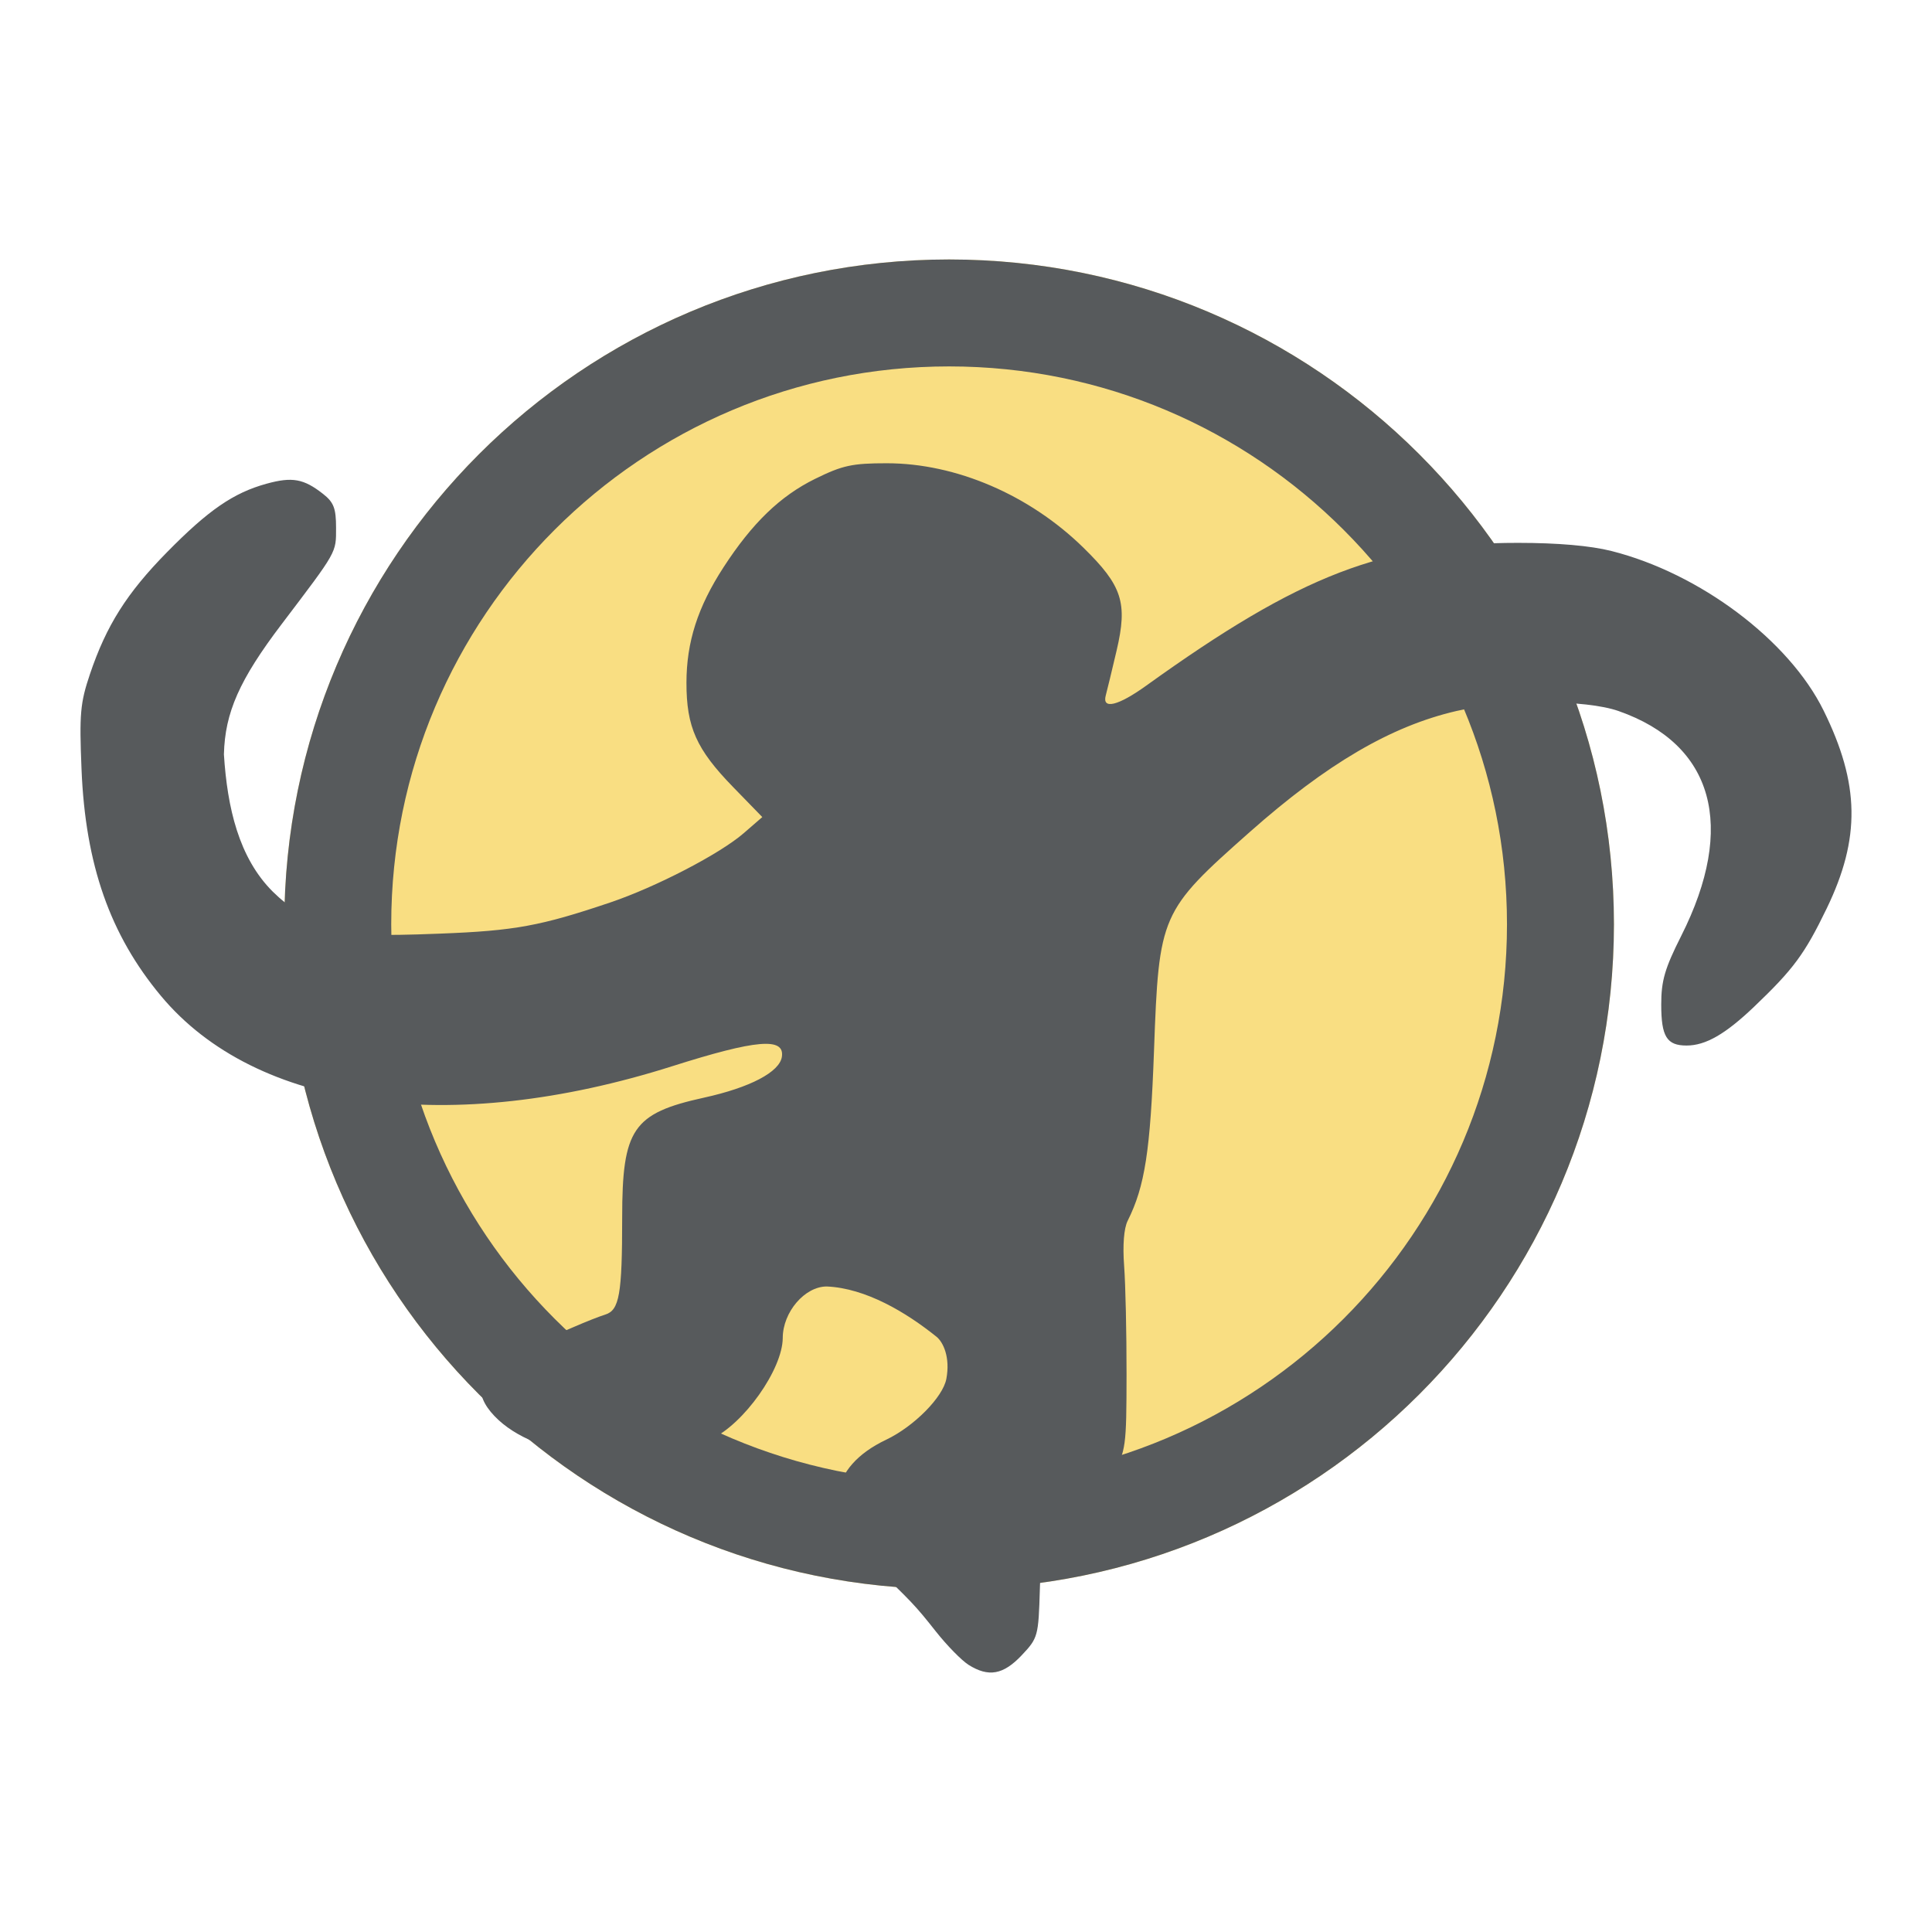
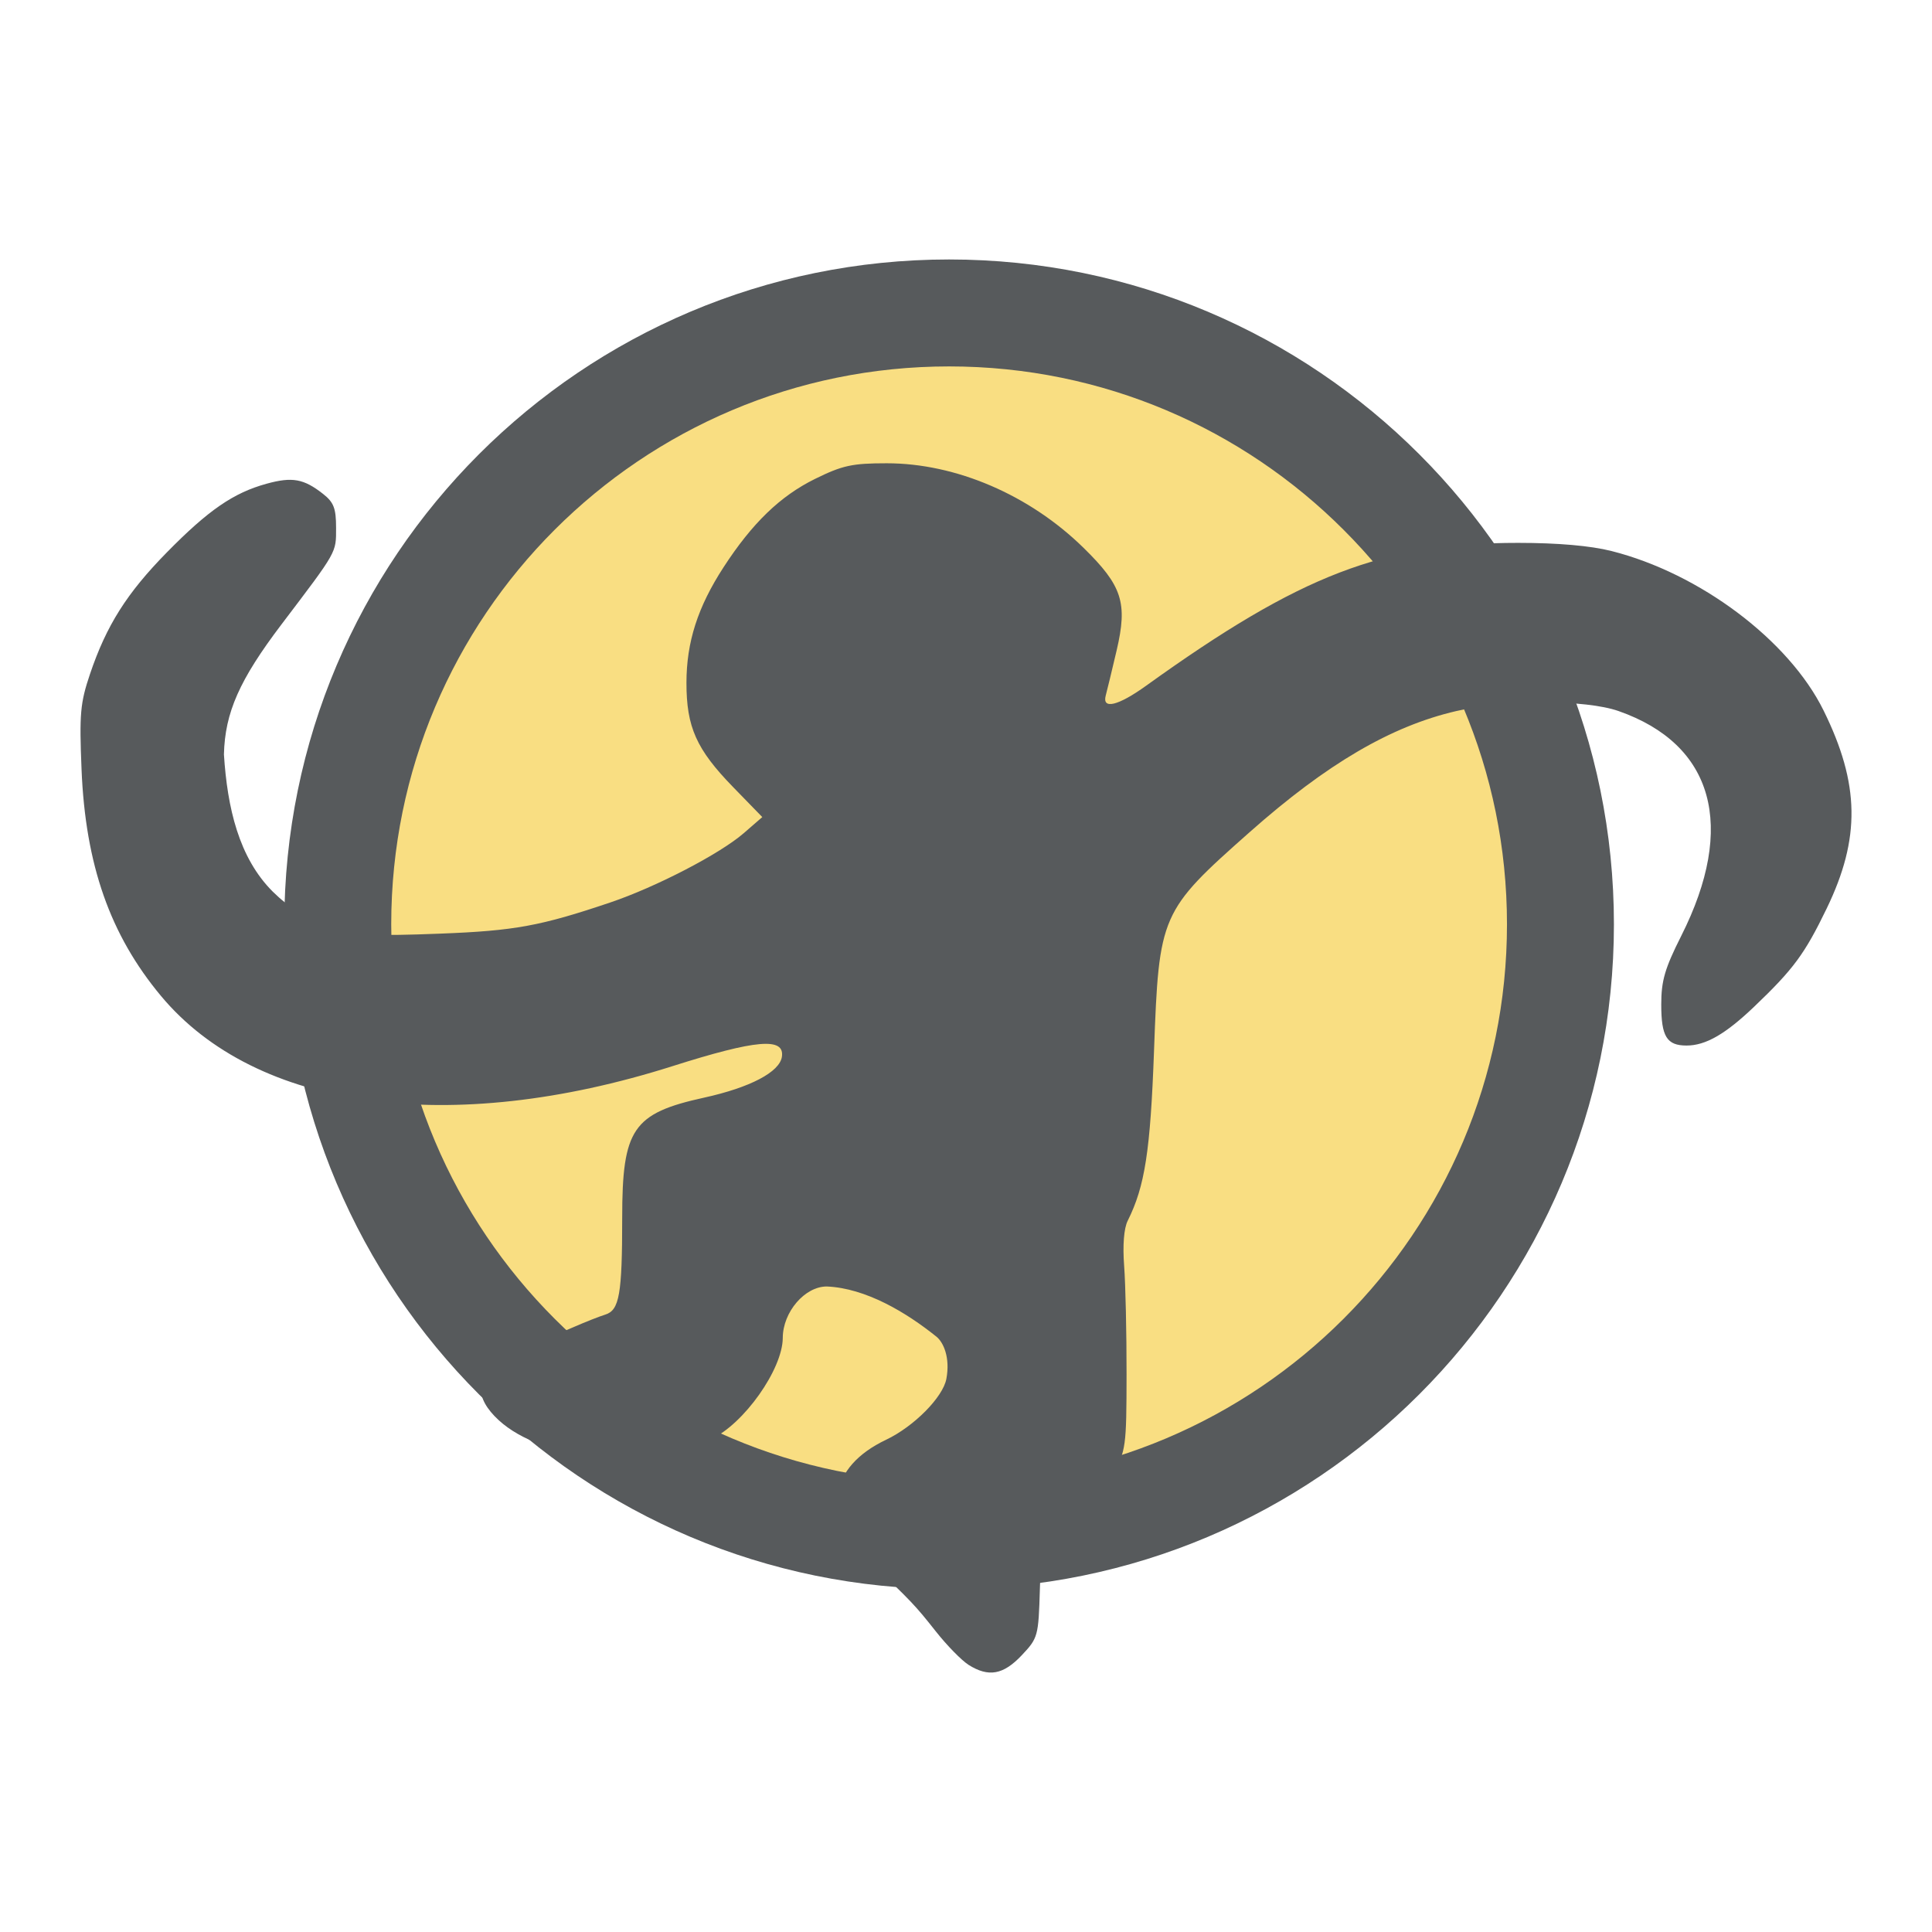
<svg xmlns="http://www.w3.org/2000/svg" width="192" height="192" viewBox="0 0 192 192" id="svg2" version="1.1">
  <defs id="defs4" />
  <g id="layer1" transform="translate(0,-860.3622)">
+     <circle id="circle4190" r="64.655" cy="952.217" cx="94.321" style="fill:#f9de82;fill-opacity:1;fill-rule:evenodd;stroke:none;stroke-width:0.735" />
    <rect style="opacity:0.63;fill:none;fill-rule:evenodd;stroke:#b1b5bd" width="127" height="175" x="-463.325" y="612.482" rx="10" id="rect4194" />
-     <g transform="matrix(0.7507882,0,0,0.7507882,22.24561,234.1916)" id="g901">
-       <circle id="circle4190" r="88" cy="956.362" cx="96" style="opacity:1;fill:#f9de82;fill-opacity:1;fill-rule:evenodd;stroke:none" />
-       <path style="fill:#575a5c;fill-opacity:1;stroke-width:1;stroke-miterlimit:4;stroke-dasharray:none" d="m 98.571,1054.383 c -0.914,-0.576 -2.857,-2.559 -4.319,-4.408 -2.747,-3.475 -3.202,-3.955 -8.875,-9.36 -6.28,-5.984 -5.368,-12.385 2.285,-16.025 3.683,-1.752 7.518,-5.625 7.973,-8.054 0.529,-2.817 -0.386,-4.841 -1.315,-5.588 -3.999,-3.213 -9.347,-6.422 -14.519,-6.644 -2.91,0 -5.806,3.384 -5.821,6.801 -0.018,4.164 -5.168,11.433 -9.5,13.408 -8.875,4.046 -22.252,2.855 -28.089,-2.502 -3.26,-2.992 -3.181,-5.832 0.221,-7.94 1.37,-0.849 3.538,-1.935 4.817,-2.413 1.279,-0.477 3.521,-1.392 4.983,-2.032 1.462,-0.64 3.295,-1.361 4.074,-1.602 1.869,-0.579 2.239,-2.696 2.239,-12.807 0,-11.778 1.401,-13.836 10.833,-15.908 6.113,-1.343 10.018,-3.397 10.309,-5.421 0.373,-2.592 -3.412,-2.265 -14.494,1.253 -29.414,9.337 -55.115,5.806 -67.702,-9.302 -6.741,-8.091 -9.992,-17.361 -10.509,-29.972 -0.302,-7.351 -0.173,-8.802 1.116,-12.624 2.173,-6.439 4.875,-10.714 10.189,-16.124 5.482,-5.58 8.805,-7.867 13.18,-9.073 3.407,-0.939 4.926,-0.664 7.49,1.352 1.411,1.109 1.716,1.906 1.716,4.476 0,3.357 0.202,2.999 -7.224,12.789 -5.565,7.336 -7.483,11.67 -7.62,17.209 0.447,7.034 1.96,13.677 6.471,18.171 2.199,2.168 4.096,3.258 7.661,4.405 4.346,1.398 5.547,1.492 14.519,1.148 9.827,-0.377 13.278,-1.01 22.487,-4.122 6.066,-2.05 14.505,-6.43 17.663,-9.168 l 2.463,-2.136 -3.885,-3.995 c -4.841,-4.978 -6.157,-7.924 -6.154,-13.779 0.003,-5.392 1.492,-10.031 4.908,-15.292 3.802,-5.856 7.505,-9.431 12.121,-11.703 3.626,-1.785 4.907,-2.064 9.483,-2.064 9.156,0 18.896,4.183 26.041,11.183 5.139,5.035 5.866,7.288 4.386,13.602 -0.616,2.63 -1.263,5.306 -1.437,5.945 -0.517,1.903 1.626,1.389 5.342,-1.282 20.491,-14.731 31.375,-18.911 49.234,-18.911 5.265,0 9.583,0.376 12.358,1.077 11.71,2.957 23.488,11.809 28.074,21.1 4.806,9.735 4.919,16.921 0.413,26.23 -2.915,6.023 -4.391,8.021 -9.604,12.997 -3.802,3.63 -6.421,5.133 -8.939,5.133 -2.622,0 -3.353,-1.185 -3.353,-5.431 0,-3.152 0.472,-4.773 2.647,-9.085 7.316,-14.509 4.295,-25.348 -8.294,-29.759 -4.377,-1.533 -14.88,-1.534 -21.487,0 -8.637,2.004 -17.124,6.976 -27.322,16.005 -11.846,10.489 -12.028,10.905 -12.683,28.936 -0.482,13.286 -1.208,17.975 -3.486,22.53 -0.501,1.002 -0.676,3.24 -0.469,5.98 0.182,2.409 0.326,8.864 0.32,14.346 -0.011,9.581 -0.082,10.096 -1.825,13.318 -2.063,3.813 -6.157,8.037 -8.129,8.387 -1.205,0.214 -1.347,0.835 -1.519,6.684 -0.185,6.285 -0.246,6.508 -2.404,8.796 -2.437,2.584 -4.39,2.935 -7.04,1.266 z" id="path894" />
-       <circle style="opacity:1;fill:none;fill-opacity:1;fill-rule:evenodd;stroke:#575a5c;stroke-width:14.156;stroke-miterlimit:4;stroke-dasharray:none;stroke-opacity:1" cx="96" cy="956.362" r="80.922" id="circle896" />
-     </g>
+     <path style="fill:#575a5c;fill-opacity:1;stroke-width:0.751;stroke-miterlimit:4;stroke-dasharray:none" d="m 96.252,1025.81 c -0.686,-0.432 -2.145,-1.922 -3.242,-3.31 -2.062,-2.609 -2.404,-2.969 -6.663,-7.027 -4.715,-4.493 -4.03,-9.299 1.716,-12.032 2.765,-1.315 5.644,-4.223 5.986,-6.047 0.397,-2.115 -0.29,-3.635 -0.987,-4.195 -3.002,-2.413 -7.017,-4.822 -10.901,-4.988 -2.185,0 -4.359,2.541 -4.37,5.106 -0.014,3.127 -3.88,8.584 -7.132,10.067 -6.663,3.038 -16.706,2.143 -21.089,-1.878 -2.448,-2.246 -2.388,-4.378 0.166,-5.961 1.029,-0.638 2.656,-1.453 3.617,-1.811 0.96,-0.359 2.644,-1.045 3.741,-1.525 1.097,-0.48 2.474,-1.022 3.058,-1.203 1.403,-0.435 1.681,-2.024 1.681,-9.616 0,-8.843 1.052,-10.388 8.133,-11.944 4.59,-1.008 7.521,-2.55 7.74,-4.07 0.28,-1.946 -2.562,-1.7 -10.882,0.941 -22.083,7.01 -41.38,4.359 -50.83,-6.984 -5.061,-6.075 -7.502,-13.034 -7.89,-22.503 -0.227,-5.519 -0.13,-6.608 0.838,-9.478 1.631,-4.834 3.66,-8.044 7.65,-12.105 4.116,-4.189 6.61,-5.907 9.896,-6.812 2.558,-0.705 3.698,-0.499 5.623,1.015 1.059,0.833 1.288,1.431 1.288,3.361 0,2.52 0.151,2.252 -5.424,9.602 -4.178,5.508 -5.618,8.762 -5.721,12.921 0.336,5.281 1.472,10.268 4.858,13.642 1.651,1.627 3.075,2.446 5.751,3.307 3.263,1.049 4.164,1.121 10.9,0.862 7.378,-0.283 9.969,-0.758 16.883,-3.095 4.555,-1.539 10.89,-4.828 13.261,-6.883 l 1.849,-1.604 -2.917,-2.999 c -3.635,-3.738 -4.622,-5.949 -4.62,-10.345 0.002,-4.048 1.12,-7.531 3.685,-11.481 2.855,-4.396 5.635,-7.08 9.101,-8.787 2.722,-1.34 3.684,-1.549 7.119,-1.549 6.874,0 14.187,3.14 19.551,8.396 3.859,3.78 4.404,5.472 3.293,10.212 -0.463,1.975 -0.948,3.983 -1.079,4.463 -0.388,1.429 1.221,1.043 4.011,-0.963 15.385,-11.06 23.556,-14.198 36.964,-14.198 3.953,0 7.195,0.283 9.279,0.809 8.792,2.22 17.634,8.866 21.078,15.841 3.608,7.309 3.693,12.704 0.31,19.693 -2.189,4.522 -3.297,6.022 -7.21,9.758 -2.854,2.725 -4.82,3.854 -6.711,3.854 -1.968,0 -2.517,-0.889 -2.517,-4.077 0,-2.366 0.355,-3.584 1.987,-6.821 5.493,-10.893 3.224,-19.031 -6.227,-22.342 -3.286,-1.151 -11.171,-1.152 -16.132,0 -6.485,1.504 -12.857,5.237 -20.513,12.016 -8.894,7.875 -9.03,8.187 -9.522,21.725 -0.362,9.975 -0.907,13.495 -2.618,16.915 -0.376,0.752 -0.508,2.432 -0.352,4.49 0.137,1.808 0.245,6.655 0.24,10.771 -0.008,7.193 -0.061,7.58 -1.37,9.999 -1.549,2.863 -4.622,6.034 -6.103,6.297 -0.905,0.161 -1.011,0.627 -1.14,5.019 -0.139,4.719 -0.185,4.886 -1.805,6.604 -1.83,1.94 -3.296,2.204 -5.286,0.95 z" id="path894" />
+     <circle style="fill:none;fill-opacity:1;fill-rule:evenodd;stroke:#575a5c;stroke-width:10.628;stroke-miterlimit:4;stroke-dasharray:none;stroke-opacity:1" cx="94.321" cy="952.217" r="60.755" id="circle896" />
  </g>
</svg>
